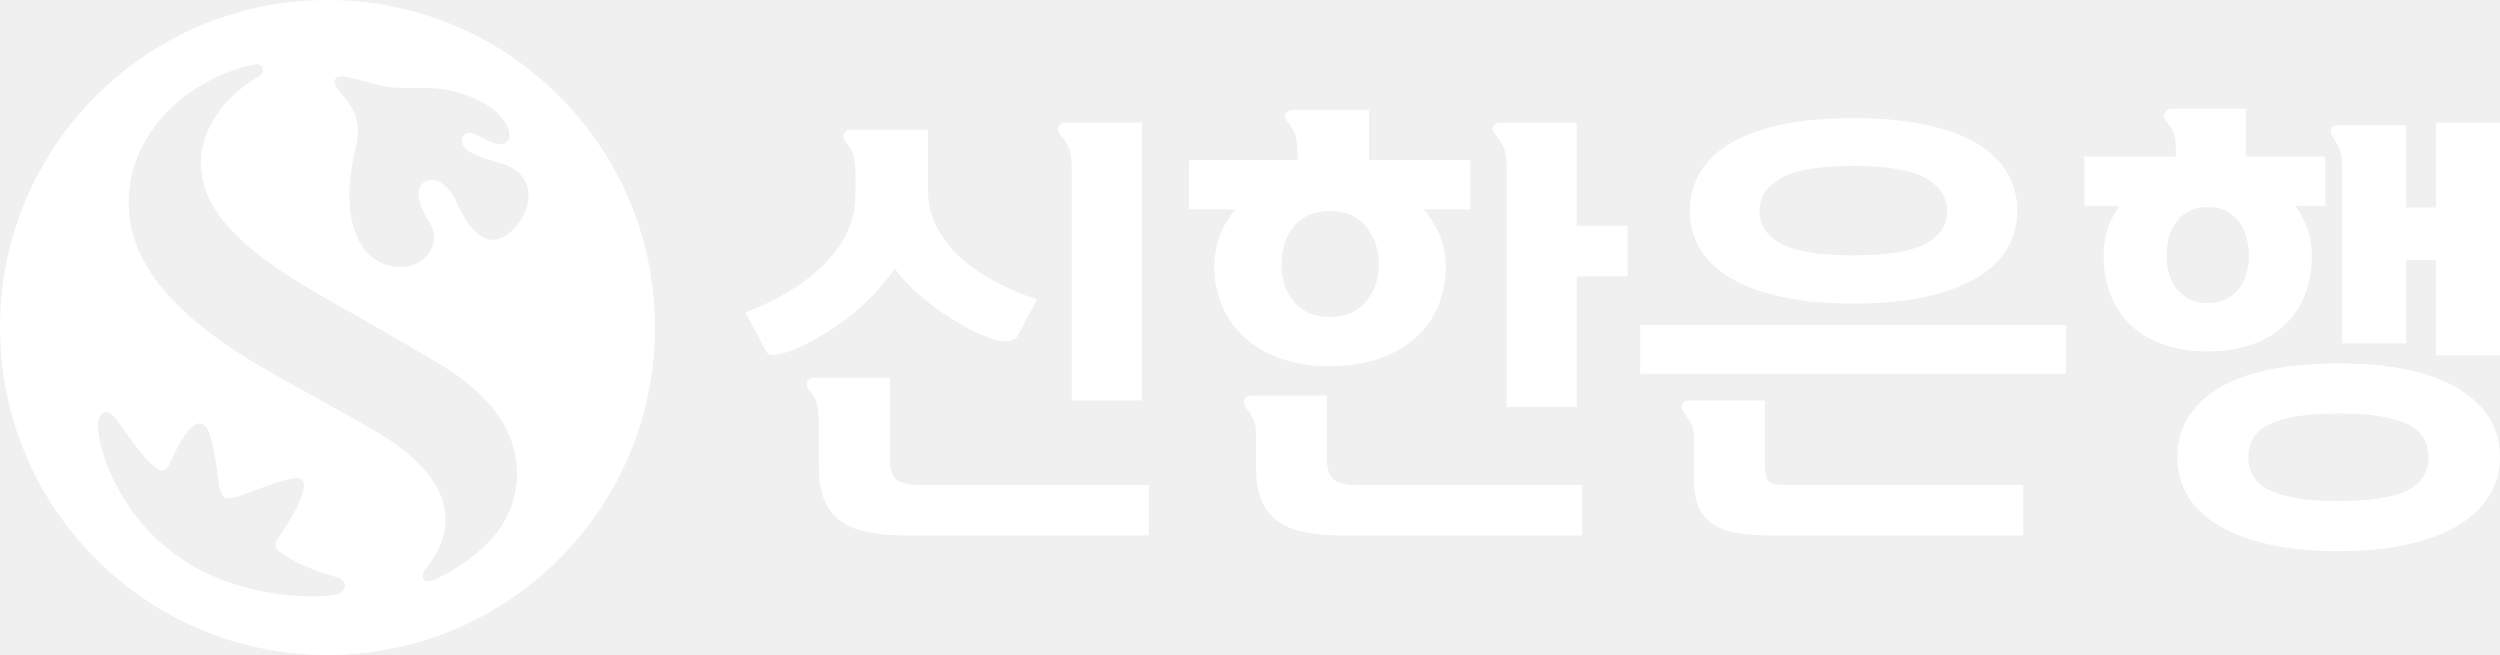
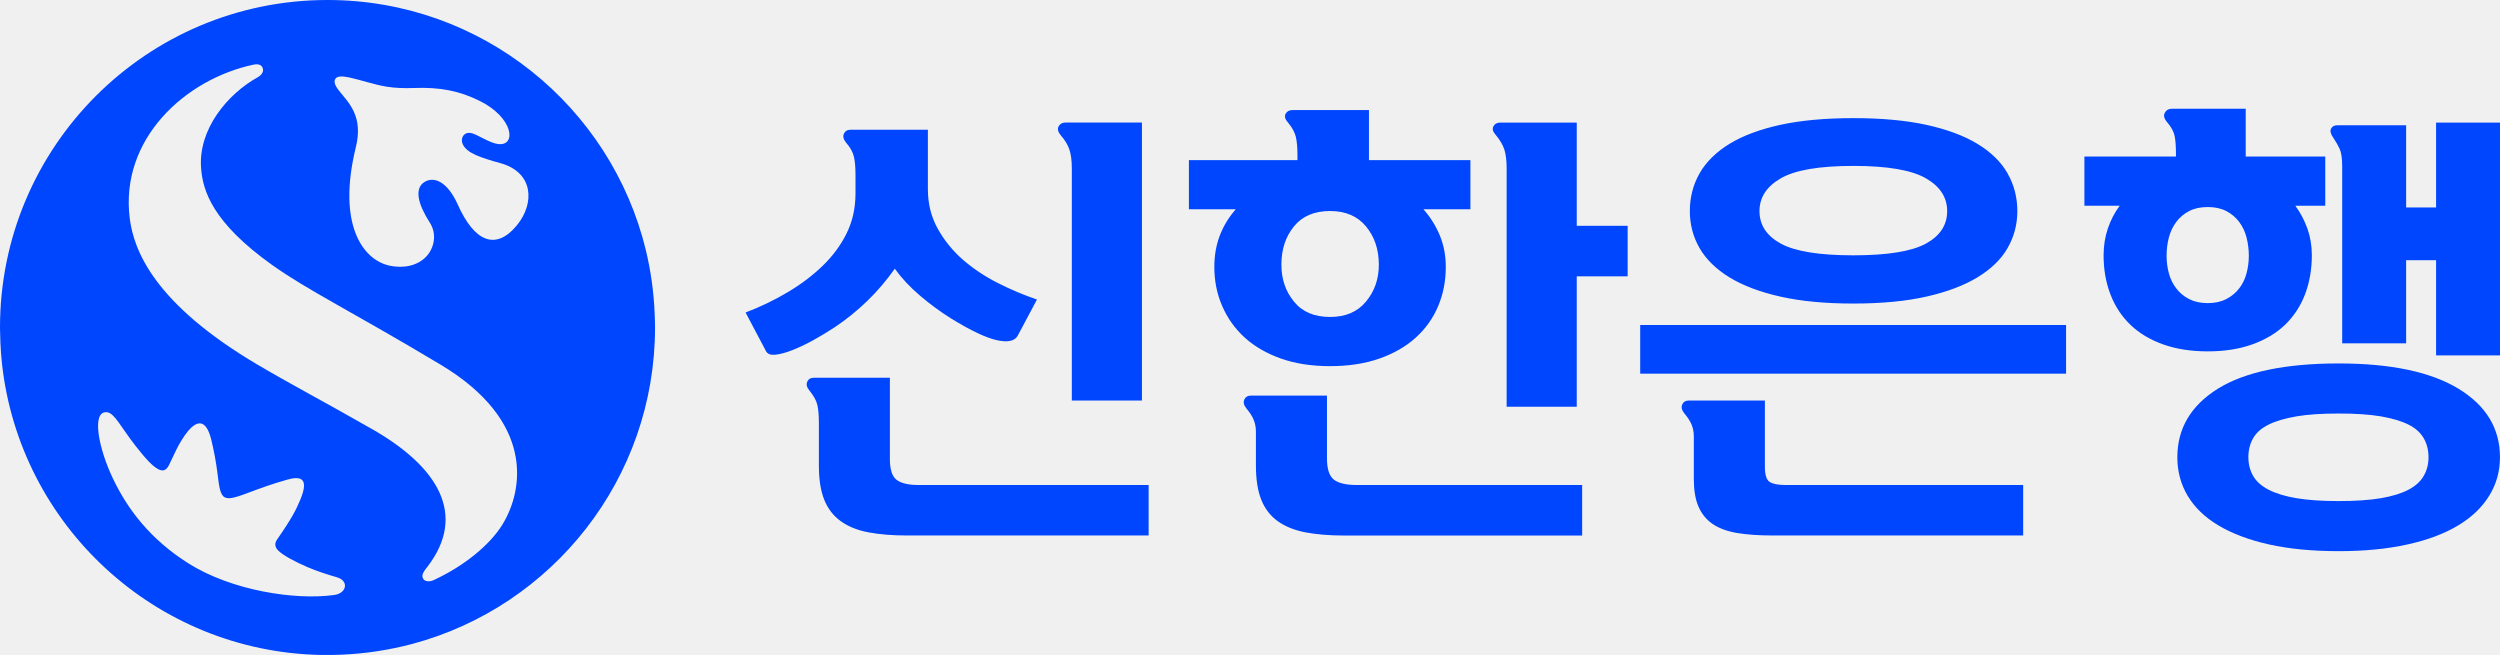
<svg xmlns="http://www.w3.org/2000/svg" width="1145.046" height="300.001" viewBox="0 0 1145.046 300.001">
-   <path d="M299.833 143.323c.106 2.195.169 4.376.183 6.55v.119c0 69.396-47.116 127.79-111.118 144.921a151.574 151.574 0 0 1-32.131 4.93c-3.269.148-6.524.19-9.758.134C71.095 298.49 9.008 240.608.898 166.492a145.285 145.285 0 0 1-.715-9.656A155.642 155.642 0 0 1 0 150.307v-.315C0 67.166 67.152 0 150.004 0c70.66 0 129.891 48.843 145.81 114.585a150.424 150.424 0 0 1 4.019 28.738Zm-70.652-68.604c-8.777-2.426-15.266-4.509-17.181-8.541-.905-1.908-.351-3.829.898-4.727 1.354-.989 3.178-.659 5.304.379 3.143 1.522 6.987 3.78 9.941 4.144 8.6 1.038 7.029-12.117-8.426-19.754-9.092-4.516-17.988-6.367-30.04-5.919-4.462.183-8.671.021-12.404-.568-5.633-.869-12.536-3.261-17.187-4.228-3.557-.751-5.585-.652-6.434.533-.785 1.122-.533 2.777 1.635 5.519 4.35 5.483 11.204 11.584 7.696 25.855-8.678 35.378 3.206 51.57 15.315 54.228 6.784 1.508 13.034-.084 16.851-4.046 3.627-3.794 5.191-10.211 1.698-15.645-5.346-8.324-7.233-15.561-2.456-18.57 4.364-2.755 10.565-.217 15.28 10.33 7.541 16.9 17.356 21.381 27.171 9.362 8.039-9.846 7.724-24.102-7.661-28.352ZM201.87 167.06c-40.683-24.375-60.859-34.018-77.325-45.771-27.283-19.452-31.597-33.947-32.432-44.031-1.487-18.051 12.172-34.299 26.076-41.957 1.074-.652 2.912-2.152 2.112-4.207-.807-2.076-3.297-1.676-4.23-1.473-31.1 6.599-61.322 33.983-56.629 70.54 1.873 14.48 11.084 38.933 58.782 67.019 16.269 9.572 30.314 16.83 52.364 29.452 29.858 17.069 43.601 39.06 25.108 63.05-1.403 1.676-2.61 3.415-2.105 4.93.569 1.753 2.877 2.055 5.031 1.087 14.192-6.536 25.915-16.346 31.499-25.441 9.829-16.017 14.725-47.426-28.251-73.198Zm-47.586 97.335c-3.606-1.038-9.078-2.735-13.638-4.727-5.753-2.51-10.951-5.266-13.245-7.538-1.502-1.508-1.733-3.212-.533-4.965 6.875-9.881 8.811-13.794 10.733-18.443 4.083-9.846.049-10.799-6.286-8.976-6.889 1.97-12.34 3.983-16.563 5.568-5.921 2.209-9.583 3.562-11.737 2.51-2.245-1.087-2.659-4.986-3.466-11.451-.568-4.6-1.536-9.846-2.771-14.965-2.546-10.259-6.938-8.289-10.565-4.095-4.518 5.483-7.008 12.272-8.882 15.834-1.003 1.907-2.153 2.539-3.556 2.237-3.129-.666-7.261-5.512-11.772-11.269-6.588-8.422-9.527-14.895-12.958-15.295-7.289-.848-4.048 16.389 2.792 30.596 6.672 13.906 17.02 27.595 34.355 38.548 19.776 12.518 49.003 17.062 66.955 14.537 5.669-.799 6.791-6.479 1.137-8.106Z" style="fill-rule:nonzero;fill:#fff" />
-   <path d="m350.895 160.933-9.409-17.802c6.819-2.596 13.277-5.697 19.341-9.327 6.075-3.596 11.418-7.65 16.07-12.162 4.641-4.502 8.288-9.479 10.954-14.933 2.66-5.471 3.979-11.482 3.979-18.034v-8.578c0-3.409-.227-6.186-.715-8.294-.476-2.114-1.661-4.257-3.589-6.458-1.214-1.487-1.562-2.852-1.011-4.083.541-1.214 1.569-1.842 3.073-1.842h35.4v27.223c0 6.685 1.498 12.713 4.518 18.109 2.997 5.39 6.854 10.129 11.541 14.23 4.728 4.083 10.036 7.643 15.96 10.628a137.822 137.822 0 0 0 17.936 7.586l-8.817 16.564c-1.365 2.463-4.519 3.148-9.514 2.056-4.977-1.086-11.889-4.362-20.781-9.81a120.993 120.993 0 0 1-14.404-10.553c-4.588-3.891-8.444-8.009-11.592-12.388-7.493 10.652-16.768 19.654-27.821 27.024a164.007 164.007 0 0 1-9.717 5.837c-3.345 1.83-6.516 3.334-9.519 4.502-3.014 1.161-5.558 1.829-7.678 2.044-2.132.203-3.514-.308-4.205-1.539Zm69.803 61.206h105.398v23.127H415.564c-6.813 0-12.743-.487-17.784-1.44-5.053-.958-9.276-2.654-12.691-5.117-3.427-2.462-5.936-5.732-7.579-9.833-1.633-4.071-2.446-9.281-2.446-15.536v-19.655c0-3.554-.255-6.301-.726-8.299-.47-1.975-1.661-4.101-3.572-6.465-1.248-1.492-1.585-2.84-1.028-4.071.529-1.231 1.54-1.841 3.061-1.841h34.784v37.247c0 4.786 1.028 7.957 3.085 9.525 2.044 1.562 5.372 2.358 10.03 2.358Zm70.208-38.681V77.009c0-3.537-.389-6.406-1.132-8.596-.761-2.184-2.085-4.344-3.996-6.528-1.226-1.505-1.533-2.84-.918-4.014.616-1.138 1.673-1.748 3.177-1.748h34.994v127.335ZM575.231 213.133v-15.356c0-2.045-.348-3.892-1.034-5.518-.673-1.644-1.771-3.345-3.275-5.128-1.226-1.511-1.563-2.87-1.023-4.078.546-1.231 1.563-1.87 3.085-1.87h34.79v28.663c0 4.919 1.051 8.206 3.171 9.844 2.102 1.603 5.552 2.451 10.332 2.451h103.377v23.145H615.748c-6.819 0-12.76-.488-17.813-1.452-5.036-.981-9.27-2.666-12.697-5.117-3.391-2.456-5.93-5.721-7.556-9.838-1.649-4.101-2.451-9.346-2.451-15.746Zm11.673-91.899c0 6.54 1.887 12.174 5.726 16.866 3.799 4.734 9.345 7.069 16.582 7.069 7.092 0 12.569-2.335 16.466-7.069 3.897-4.692 5.854-10.326 5.854-16.866 0-6.964-1.957-12.789-5.854-17.505-3.897-4.711-9.374-7.08-16.466-7.08-7.237 0-12.783 2.369-16.582 7.08-3.839 4.716-5.726 10.541-5.726 17.505Zm-20.892-25.387H544.54V73.335h49.722v-2.05c0-3.555-.238-6.377-.714-8.486-.482-2.114-1.679-4.332-3.601-6.656-1.359-1.492-1.731-2.828-1.127-3.995.622-1.156 1.667-1.737 3.189-1.737h34.999v22.924h46.464v22.512h-21.519a42.498 42.498 0 0 1 7.499 11.97c1.829 4.438 2.747 9.247 2.747 14.428 0 6.423-1.156 12.4-3.473 17.911-2.318 5.53-5.739 10.356-10.24 14.445-4.507 4.083-10.048 7.295-16.675 9.618-6.592 2.323-14.148 3.485-22.599 3.485-8.491 0-15.978-1.162-22.529-3.485-6.557-2.323-12.092-5.535-16.605-9.618-4.472-4.089-7.917-8.915-10.292-14.445-2.41-5.511-3.601-11.488-3.601-17.911 0-5.315.871-10.159 2.567-14.532 1.696-4.362 4.135-8.311 7.26-11.866Zm156.167 7.58h23.314v23.133h-23.314v59.742h-32.112V77.012c0-3.543-.384-6.383-1.034-8.491-.703-2.108-1.981-4.327-3.88-6.639-1.4-1.515-1.771-2.84-1.15-3.996.616-1.167 1.673-1.742 3.177-1.742h34.999ZM891.84 96.668c0-6.272-3.27-11.285-9.81-15.037-6.563-3.757-17.61-5.639-33.147-5.639-15.582 0-26.612 1.882-33.175 5.639-6.551 3.752-9.833 8.765-9.833 15.037 0 6.412 3.282 11.396 9.833 14.944 6.563 3.555 17.593 5.332 33.175 5.332 15.537 0 26.584-1.777 33.147-5.332 6.54-3.548 9.81-8.532 9.81-14.944Zm27.64-17.302c2.991 5.268 4.501 11.03 4.501 17.302 0 6.139-1.51 11.802-4.501 17-2.974 5.175-7.62 9.636-13.817 13.394-6.221 3.752-14.027 6.696-23.418 8.805-9.415 2.12-20.537 3.165-33.362 3.165-12.858 0-23.952-1.045-33.39-3.165-9.391-2.109-17.174-5.053-23.331-8.805-6.127-3.758-10.715-8.219-13.712-13.394-2.997-5.198-4.473-10.861-4.473-17 0-6.272 1.476-12.034 4.473-17.302 2.997-5.239 7.585-9.74 13.712-13.503 6.157-3.752 13.94-6.639 23.331-8.701 9.438-2.038 20.532-3.055 33.39-3.055 12.825 0 23.947 1.017 33.362 3.055 9.391 2.062 17.197 4.949 23.418 8.701 6.197 3.763 10.843 8.264 13.817 13.503Zm7.17 165.896H811.82c-6.139 0-11.488-.36-16.053-1.115-4.565-.766-8.34-2.126-11.262-4.106-2.939-1.975-5.111-4.652-6.563-7.986-1.452-3.328-2.143-7.603-2.143-12.789v-19.254c0-2.027-.325-3.874-1.011-5.512-.685-1.62-1.771-3.339-3.287-5.117-1.231-1.498-1.562-2.869-1.011-4.083.546-1.243 1.569-1.852 3.067-1.852h34.79v30.306c0 3.665.714 6 2.155 6.952 1.434.941 3.862 1.435 7.266 1.435H926.65Zm19.649-74.105H751.243V148.86h195.056ZM992.336 117.144c0 2.718.342 5.39 1.028 7.974.702 2.585 1.8 4.908 3.386 6.953 1.574 2.056 3.548 3.699 5.93 4.919 2.398 1.22 5.204 1.847 8.497 1.847 3.27 0 6.098-.627 8.491-1.847 2.37-1.22 4.362-2.863 5.942-4.919a19.217 19.217 0 0 0 3.363-6.953 31.331 31.331 0 0 0 1.028-7.974c0-2.887-.349-5.634-1.028-8.294a20.086 20.086 0 0 0-3.363-7.173c-1.58-2.108-3.572-3.781-5.942-5.012-2.393-1.231-5.221-1.835-8.491-1.835-3.293 0-6.099.604-8.497 1.835a17.09 17.09 0 0 0-5.93 5.012c-1.586 2.114-2.684 4.501-3.386 7.173-.686 2.66-1.028 5.407-1.028 8.294ZM970.858 94.22h-16.164V71.696h41.94v-.604c0-3.694-.175-6.598-.581-8.706-.436-2.114-1.592-4.252-3.497-6.441-1.394-1.644-1.725-3.067-1.016-4.315.662-1.22 1.766-1.836 3.258-1.836h33.78v21.902h36.433V94.22h-13.718c2.317 3.13 4.135 6.609 5.529 10.437 1.365 3.827 2.044 7.899 2.044 12.278 0 6.54-1.08 12.539-3.165 17.993-2.12 5.471-5.21 10.106-9.217 13.933-4.019 3.822-9.014 6.784-14.956 8.898-5.918 2.114-12.714 3.177-20.351 3.177-7.626 0-14.427-1.063-20.369-3.177-5.941-2.114-10.919-5.076-14.926-8.898-4.037-3.827-7.109-8.462-9.224-13.933-2.12-5.454-3.177-11.453-3.177-17.993 0-4.379.663-8.451 1.952-12.278 1.295-3.828 3.101-7.307 5.425-10.437Zm131.197-36.845v37.647h13.713V56.143h29.278V162.79h-29.278v-43.6h-13.713v38.054h-29.284V76.402c0-3.671-.365-6.377-1.103-8.079-.778-1.719-1.76-3.444-2.974-5.21-1.249-1.777-1.568-3.177-1.022-4.205.552-1.034 1.498-1.533 2.852-1.533ZM1029.8 209.441c0 3.136.715 5.976 2.155 8.497 1.429 2.526 3.775 4.629 7.051 6.331 3.27 1.707 7.533 3.014 12.801 3.914 5.256.877 11.686 1.319 19.358 1.319 7.614 0 14.061-.442 19.335-1.319 5.221-.9 9.461-2.207 12.685-3.914 3.206-1.702 5.511-3.805 6.934-6.331 1.464-2.521 2.184-5.361 2.184-8.497 0-3.282-.72-6.168-2.184-8.695-1.423-2.52-3.728-4.617-6.934-6.243-3.224-1.638-7.464-2.881-12.685-3.799-5.274-.894-11.721-1.301-19.335-1.301-7.672 0-14.102.407-19.358 1.301-5.268.918-9.531 2.161-12.801 3.799-3.276 1.626-5.622 3.723-7.051 6.243-1.44 2.527-2.155 5.413-2.155 8.695Zm-13.939-31.433c12.423-7.684 30.87-11.541 55.304-11.541 23.848 0 42.143 3.857 54.816 11.541 12.696 7.73 19.05 18.214 19.05 31.433 0 6.424-1.632 12.284-4.925 17.598-3.247 5.303-8.009 9.874-14.206 13.608-6.227 3.752-13.911 6.656-23.139 8.707-9.218 2.044-19.748 3.089-31.596 3.089-12.15 0-22.808-1.045-31.973-3.089-9.142-2.051-16.809-4.955-23.116-8.707-6.267-3.734-10.966-8.305-14.108-13.608-3.148-5.314-4.71-11.174-4.71-17.598 0-13.219 6.226-23.703 18.603-31.433Z" style="fill-opacity:1;fill-rule:nonzero;stroke:none;fill:#fff" />
+   <path d="M299.833 143.323c.106 2.195.169 4.376.183 6.55v.119c0 69.396-47.116 127.79-111.118 144.921a151.574 151.574 0 0 1-32.131 4.93c-3.269.148-6.524.19-9.758.134C71.095 298.49 9.008 240.608.898 166.492a145.285 145.285 0 0 1-.715-9.656A155.642 155.642 0 0 1 0 150.307v-.315C0 67.166 67.152 0 150.004 0c70.66 0 129.891 48.843 145.81 114.585a150.424 150.424 0 0 1 4.019 28.738Zm-70.652-68.604c-8.777-2.426-15.266-4.509-17.181-8.541-.905-1.908-.351-3.829.898-4.727 1.354-.989 3.178-.659 5.304.379 3.143 1.522 6.987 3.78 9.941 4.144 8.6 1.038 7.029-12.117-8.426-19.754-9.092-4.516-17.988-6.367-30.04-5.919-4.462.183-8.671.021-12.404-.568-5.633-.869-12.536-3.261-17.187-4.228-3.557-.751-5.585-.652-6.434.533-.785 1.122-.533 2.777 1.635 5.519 4.35 5.483 11.204 11.584 7.696 25.855-8.678 35.378 3.206 51.57 15.315 54.228 6.784 1.508 13.034-.084 16.851-4.046 3.627-3.794 5.191-10.211 1.698-15.645-5.346-8.324-7.233-15.561-2.456-18.57 4.364-2.755 10.565-.217 15.28 10.33 7.541 16.9 17.356 21.381 27.171 9.362 8.039-9.846 7.724-24.102-7.661-28.352ZM201.87 167.06c-40.683-24.375-60.859-34.018-77.325-45.771-27.283-19.452-31.597-33.947-32.432-44.031-1.487-18.051 12.172-34.299 26.076-41.957 1.074-.652 2.912-2.152 2.112-4.207-.807-2.076-3.297-1.676-4.23-1.473-31.1 6.599-61.322 33.983-56.629 70.54 1.873 14.48 11.084 38.933 58.782 67.019 16.269 9.572 30.314 16.83 52.364 29.452 29.858 17.069 43.601 39.06 25.108 63.05-1.403 1.676-2.61 3.415-2.105 4.93.569 1.753 2.877 2.055 5.031 1.087 14.192-6.536 25.915-16.346 31.499-25.441 9.829-16.017 14.725-47.426-28.251-73.198Zm-47.586 97.335c-3.606-1.038-9.078-2.735-13.638-4.727-5.753-2.51-10.951-5.266-13.245-7.538-1.502-1.508-1.733-3.212-.533-4.965 6.875-9.881 8.811-13.794 10.733-18.443 4.083-9.846.049-10.799-6.286-8.976-6.889 1.97-12.34 3.983-16.563 5.568-5.921 2.209-9.583 3.562-11.737 2.51-2.245-1.087-2.659-4.986-3.466-11.451-.568-4.6-1.536-9.846-2.771-14.965-2.546-10.259-6.938-8.289-10.565-4.095-4.518 5.483-7.008 12.272-8.882 15.834-1.003 1.907-2.153 2.539-3.556 2.237-3.129-.666-7.261-5.512-11.772-11.269-6.588-8.422-9.527-14.895-12.958-15.295-7.289-.848-4.048 16.389 2.792 30.596 6.672 13.906 17.02 27.595 34.355 38.548 19.776 12.518 49.003 17.062 66.955 14.537 5.669-.799 6.791-6.479 1.137-8.106Z" style="fill-rule:nonzero;fill:#0046ff" />
+   <path d="m350.895 160.933-9.409-17.802c6.819-2.596 13.277-5.697 19.341-9.327 6.075-3.596 11.418-7.65 16.07-12.162 4.641-4.502 8.288-9.479 10.954-14.933 2.66-5.471 3.979-11.482 3.979-18.034v-8.578c0-3.409-.227-6.186-.715-8.294-.476-2.114-1.661-4.257-3.589-6.458-1.214-1.487-1.562-2.852-1.011-4.083.541-1.214 1.569-1.842 3.073-1.842h35.4v27.223c0 6.685 1.498 12.713 4.518 18.109 2.997 5.39 6.854 10.129 11.541 14.23 4.728 4.083 10.036 7.643 15.96 10.628a137.822 137.822 0 0 0 17.936 7.586l-8.817 16.564c-1.365 2.463-4.519 3.148-9.514 2.056-4.977-1.086-11.889-4.362-20.781-9.81a120.993 120.993 0 0 1-14.404-10.553c-4.588-3.891-8.444-8.009-11.592-12.388-7.493 10.652-16.768 19.654-27.821 27.024a164.007 164.007 0 0 1-9.717 5.837c-3.345 1.83-6.516 3.334-9.519 4.502-3.014 1.161-5.558 1.829-7.678 2.044-2.132.203-3.514-.308-4.205-1.539Zm69.803 61.206h105.398v23.127H415.564c-6.813 0-12.743-.487-17.784-1.44-5.053-.958-9.276-2.654-12.691-5.117-3.427-2.462-5.936-5.732-7.579-9.833-1.633-4.071-2.446-9.281-2.446-15.536v-19.655c0-3.554-.255-6.301-.726-8.299-.47-1.975-1.661-4.101-3.572-6.465-1.248-1.492-1.585-2.84-1.028-4.071.529-1.231 1.54-1.841 3.061-1.841h34.784v37.247c0 4.786 1.028 7.957 3.085 9.525 2.044 1.562 5.372 2.358 10.03 2.358Zm70.208-38.681V77.009c0-3.537-.389-6.406-1.132-8.596-.761-2.184-2.085-4.344-3.996-6.528-1.226-1.505-1.533-2.84-.918-4.014.616-1.138 1.673-1.748 3.177-1.748h34.994v127.335ZM575.231 213.133v-15.356c0-2.045-.348-3.892-1.034-5.518-.673-1.644-1.771-3.345-3.275-5.128-1.226-1.511-1.563-2.87-1.023-4.078.546-1.231 1.563-1.87 3.085-1.87h34.79v28.663c0 4.919 1.051 8.206 3.171 9.844 2.102 1.603 5.552 2.451 10.332 2.451h103.377v23.145H615.748c-6.819 0-12.76-.488-17.813-1.452-5.036-.981-9.27-2.666-12.697-5.117-3.391-2.456-5.93-5.721-7.556-9.838-1.649-4.101-2.451-9.346-2.451-15.746Zm11.673-91.899c0 6.54 1.887 12.174 5.726 16.866 3.799 4.734 9.345 7.069 16.582 7.069 7.092 0 12.569-2.335 16.466-7.069 3.897-4.692 5.854-10.326 5.854-16.866 0-6.964-1.957-12.789-5.854-17.505-3.897-4.711-9.374-7.08-16.466-7.08-7.237 0-12.783 2.369-16.582 7.08-3.839 4.716-5.726 10.541-5.726 17.505Zm-20.892-25.387H544.54V73.335h49.722v-2.05c0-3.555-.238-6.377-.714-8.486-.482-2.114-1.679-4.332-3.601-6.656-1.359-1.492-1.731-2.828-1.127-3.995.622-1.156 1.667-1.737 3.189-1.737h34.999v22.924h46.464v22.512h-21.519a42.498 42.498 0 0 1 7.499 11.97c1.829 4.438 2.747 9.247 2.747 14.428 0 6.423-1.156 12.4-3.473 17.911-2.318 5.53-5.739 10.356-10.24 14.445-4.507 4.083-10.048 7.295-16.675 9.618-6.592 2.323-14.148 3.485-22.599 3.485-8.491 0-15.978-1.162-22.529-3.485-6.557-2.323-12.092-5.535-16.605-9.618-4.472-4.089-7.917-8.915-10.292-14.445-2.41-5.511-3.601-11.488-3.601-17.911 0-5.315.871-10.159 2.567-14.532 1.696-4.362 4.135-8.311 7.26-11.866Zm156.167 7.58h23.314v23.133h-23.314v59.742h-32.112V77.012c0-3.543-.384-6.383-1.034-8.491-.703-2.108-1.981-4.327-3.88-6.639-1.4-1.515-1.771-2.84-1.15-3.996.616-1.167 1.673-1.742 3.177-1.742h34.999ZM891.84 96.668c0-6.272-3.27-11.285-9.81-15.037-6.563-3.757-17.61-5.639-33.147-5.639-15.582 0-26.612 1.882-33.175 5.639-6.551 3.752-9.833 8.765-9.833 15.037 0 6.412 3.282 11.396 9.833 14.944 6.563 3.555 17.593 5.332 33.175 5.332 15.537 0 26.584-1.777 33.147-5.332 6.54-3.548 9.81-8.532 9.81-14.944Zm27.64-17.302c2.991 5.268 4.501 11.03 4.501 17.302 0 6.139-1.51 11.802-4.501 17-2.974 5.175-7.62 9.636-13.817 13.394-6.221 3.752-14.027 6.696-23.418 8.805-9.415 2.12-20.537 3.165-33.362 3.165-12.858 0-23.952-1.045-33.39-3.165-9.391-2.109-17.174-5.053-23.331-8.805-6.127-3.758-10.715-8.219-13.712-13.394-2.997-5.198-4.473-10.861-4.473-17 0-6.272 1.476-12.034 4.473-17.302 2.997-5.239 7.585-9.74 13.712-13.503 6.157-3.752 13.94-6.639 23.331-8.701 9.438-2.038 20.532-3.055 33.39-3.055 12.825 0 23.947 1.017 33.362 3.055 9.391 2.062 17.197 4.949 23.418 8.701 6.197 3.763 10.843 8.264 13.817 13.503Zm7.17 165.896H811.82c-6.139 0-11.488-.36-16.053-1.115-4.565-.766-8.34-2.126-11.262-4.106-2.939-1.975-5.111-4.652-6.563-7.986-1.452-3.328-2.143-7.603-2.143-12.789v-19.254c0-2.027-.325-3.874-1.011-5.512-.685-1.62-1.771-3.339-3.287-5.117-1.231-1.498-1.562-2.869-1.011-4.083.546-1.243 1.569-1.852 3.067-1.852h34.79v30.306c0 3.665.714 6 2.155 6.952 1.434.941 3.862 1.435 7.266 1.435H926.65Zm19.649-74.105H751.243V148.86h195.056ZM992.336 117.144c0 2.718.342 5.39 1.028 7.974.702 2.585 1.8 4.908 3.386 6.953 1.574 2.056 3.548 3.699 5.93 4.919 2.398 1.22 5.204 1.847 8.497 1.847 3.27 0 6.098-.627 8.491-1.847 2.37-1.22 4.362-2.863 5.942-4.919a19.217 19.217 0 0 0 3.363-6.953 31.331 31.331 0 0 0 1.028-7.974c0-2.887-.349-5.634-1.028-8.294a20.086 20.086 0 0 0-3.363-7.173c-1.58-2.108-3.572-3.781-5.942-5.012-2.393-1.231-5.221-1.835-8.491-1.835-3.293 0-6.099.604-8.497 1.835a17.09 17.09 0 0 0-5.93 5.012c-1.586 2.114-2.684 4.501-3.386 7.173-.686 2.66-1.028 5.407-1.028 8.294ZM970.858 94.22h-16.164V71.696h41.94v-.604c0-3.694-.175-6.598-.581-8.706-.436-2.114-1.592-4.252-3.497-6.441-1.394-1.644-1.725-3.067-1.016-4.315.662-1.22 1.766-1.836 3.258-1.836h33.78v21.902h36.433V94.22h-13.718c2.317 3.13 4.135 6.609 5.529 10.437 1.365 3.827 2.044 7.899 2.044 12.278 0 6.54-1.08 12.539-3.165 17.993-2.12 5.471-5.21 10.106-9.217 13.933-4.019 3.822-9.014 6.784-14.956 8.898-5.918 2.114-12.714 3.177-20.351 3.177-7.626 0-14.427-1.063-20.369-3.177-5.941-2.114-10.919-5.076-14.926-8.898-4.037-3.827-7.109-8.462-9.224-13.933-2.12-5.454-3.177-11.453-3.177-17.993 0-4.379.663-8.451 1.952-12.278 1.295-3.828 3.101-7.307 5.425-10.437Zm131.197-36.845v37.647h13.713V56.143h29.278V162.79h-29.278v-43.6h-13.713v38.054h-29.284V76.402c0-3.671-.365-6.377-1.103-8.079-.778-1.719-1.76-3.444-2.974-5.21-1.249-1.777-1.568-3.177-1.022-4.205.552-1.034 1.498-1.533 2.852-1.533ZM1029.8 209.441c0 3.136.715 5.976 2.155 8.497 1.429 2.526 3.775 4.629 7.051 6.331 3.27 1.707 7.533 3.014 12.801 3.914 5.256.877 11.686 1.319 19.358 1.319 7.614 0 14.061-.442 19.335-1.319 5.221-.9 9.461-2.207 12.685-3.914 3.206-1.702 5.511-3.805 6.934-6.331 1.464-2.521 2.184-5.361 2.184-8.497 0-3.282-.72-6.168-2.184-8.695-1.423-2.52-3.728-4.617-6.934-6.243-3.224-1.638-7.464-2.881-12.685-3.799-5.274-.894-11.721-1.301-19.335-1.301-7.672 0-14.102.407-19.358 1.301-5.268.918-9.531 2.161-12.801 3.799-3.276 1.626-5.622 3.723-7.051 6.243-1.44 2.527-2.155 5.413-2.155 8.695Zm-13.939-31.433c12.423-7.684 30.87-11.541 55.304-11.541 23.848 0 42.143 3.857 54.816 11.541 12.696 7.73 19.05 18.214 19.05 31.433 0 6.424-1.632 12.284-4.925 17.598-3.247 5.303-8.009 9.874-14.206 13.608-6.227 3.752-13.911 6.656-23.139 8.707-9.218 2.044-19.748 3.089-31.596 3.089-12.15 0-22.808-1.045-31.973-3.089-9.142-2.051-16.809-4.955-23.116-8.707-6.267-3.734-10.966-8.305-14.108-13.608-3.148-5.314-4.71-11.174-4.71-17.598 0-13.219 6.226-23.703 18.603-31.433Z" style="fill-opacity:1;fill-rule:nonzero;stroke:none;fill:#0046ff" />
</svg>
